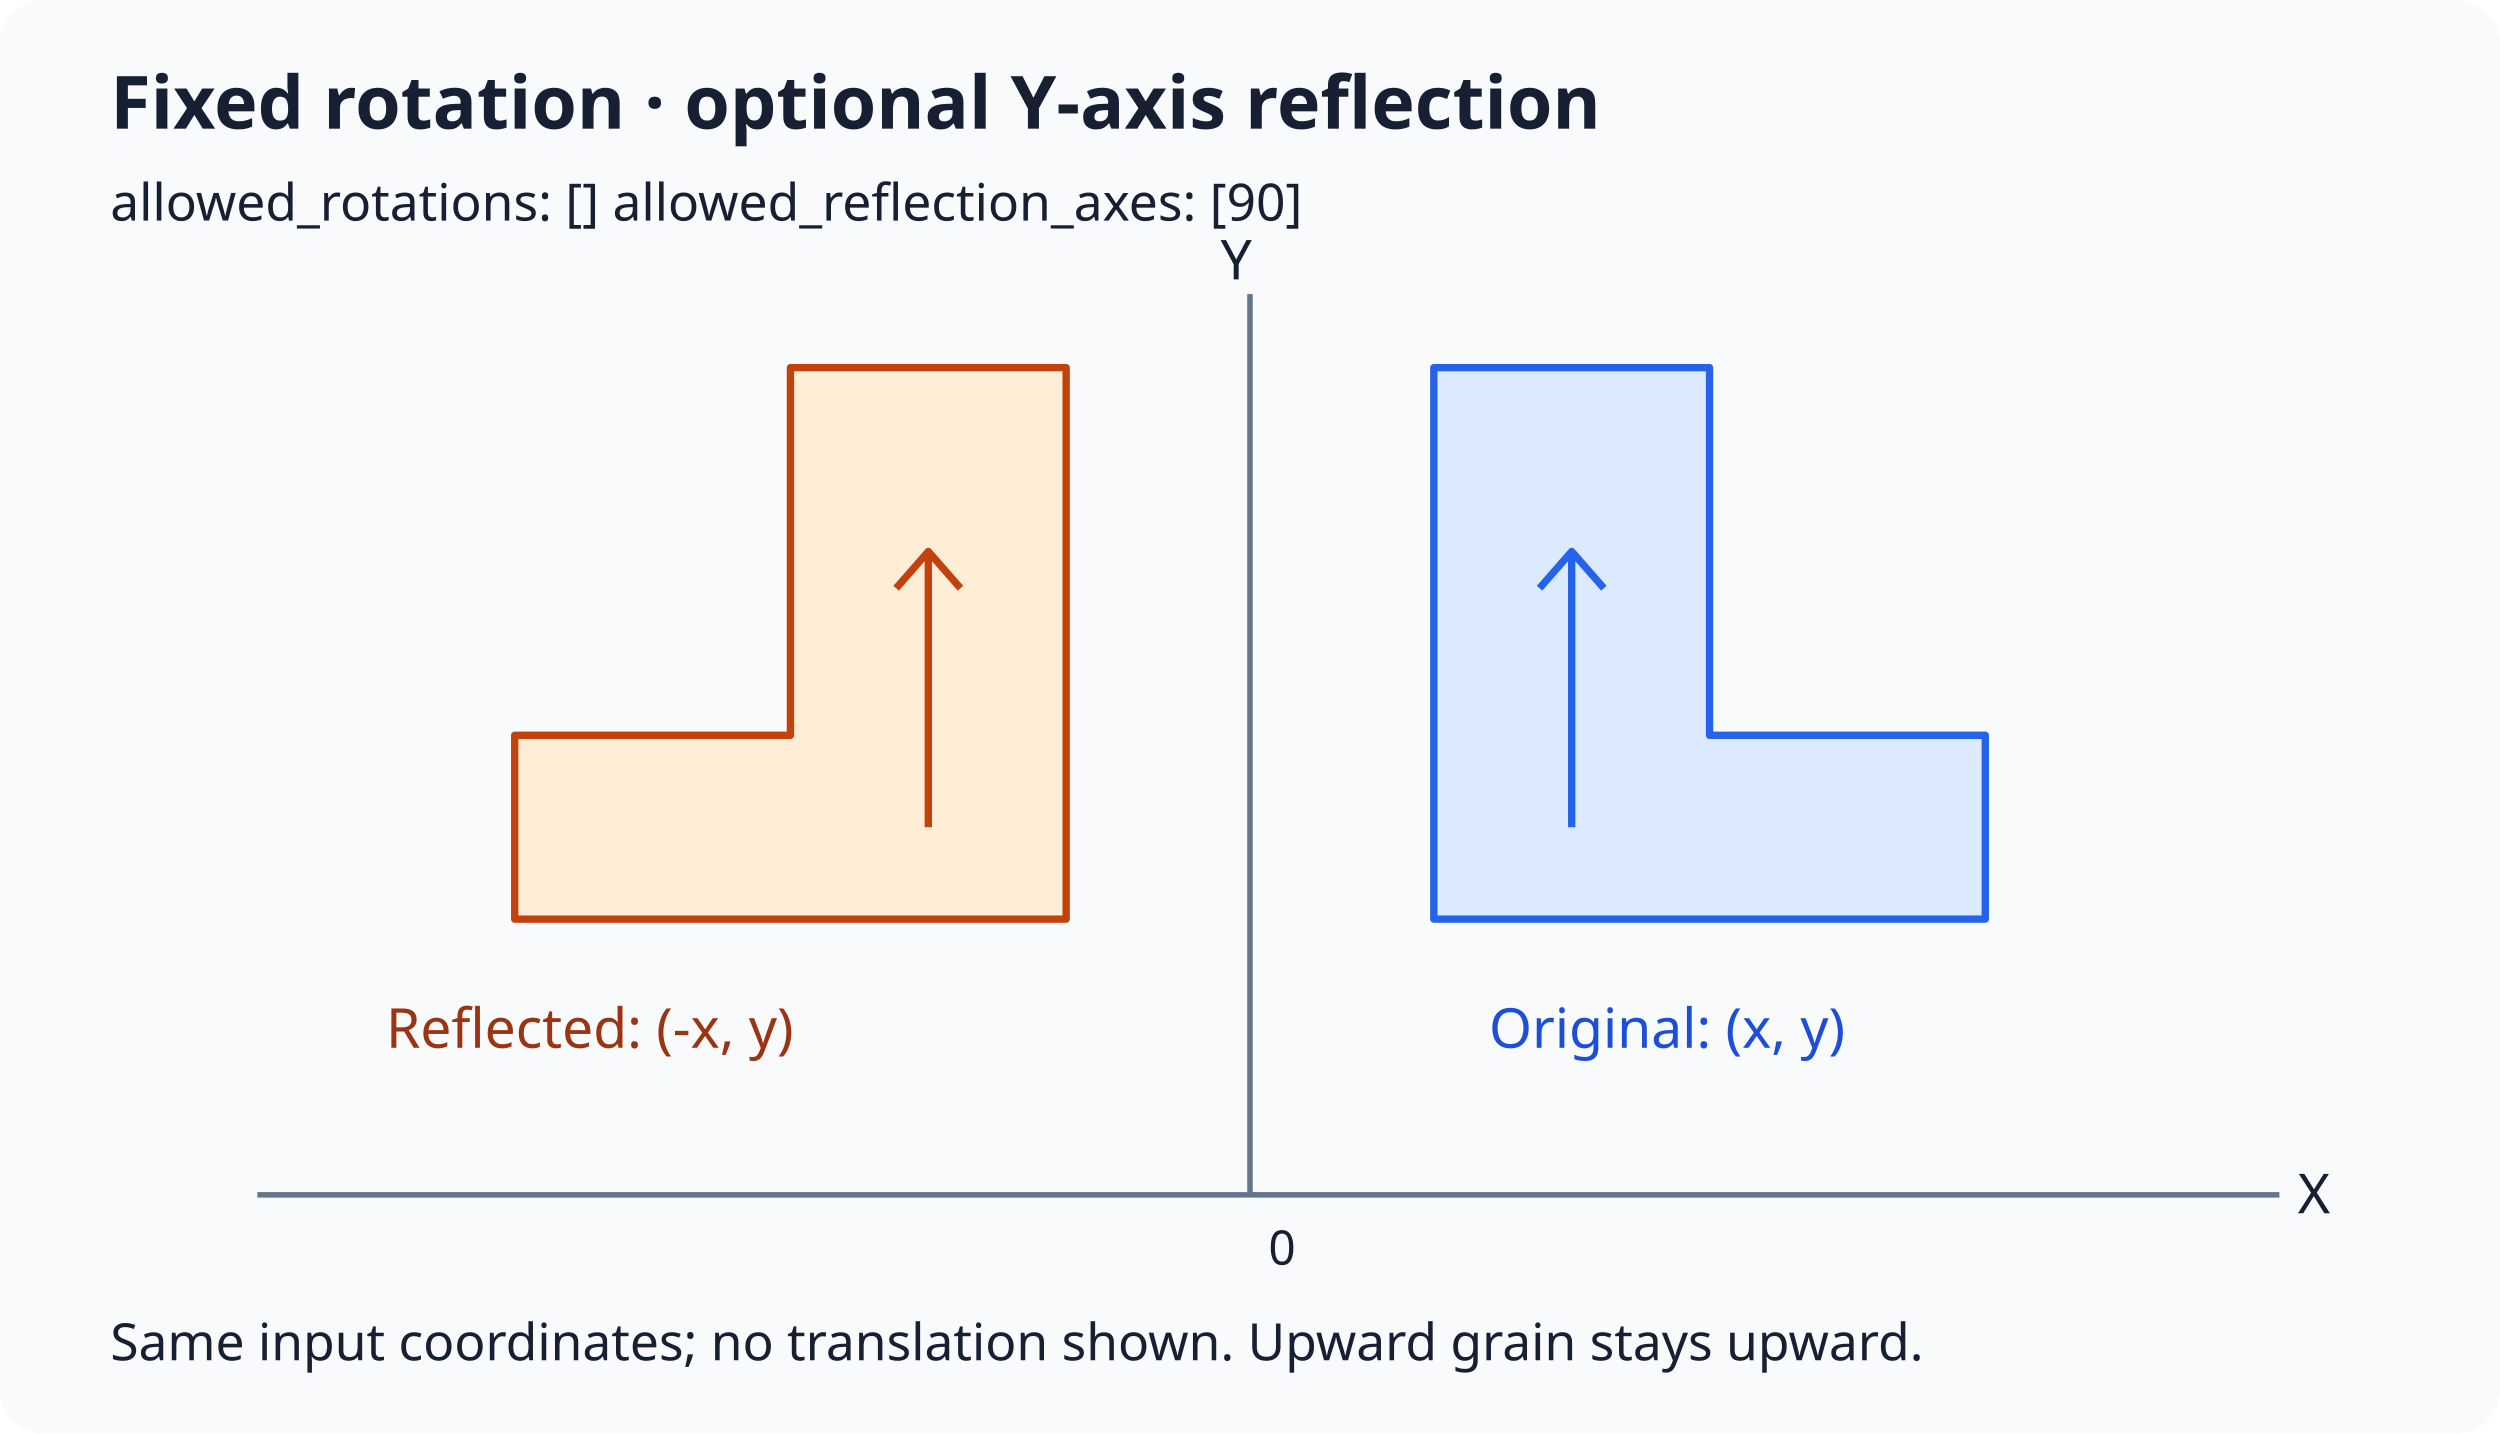
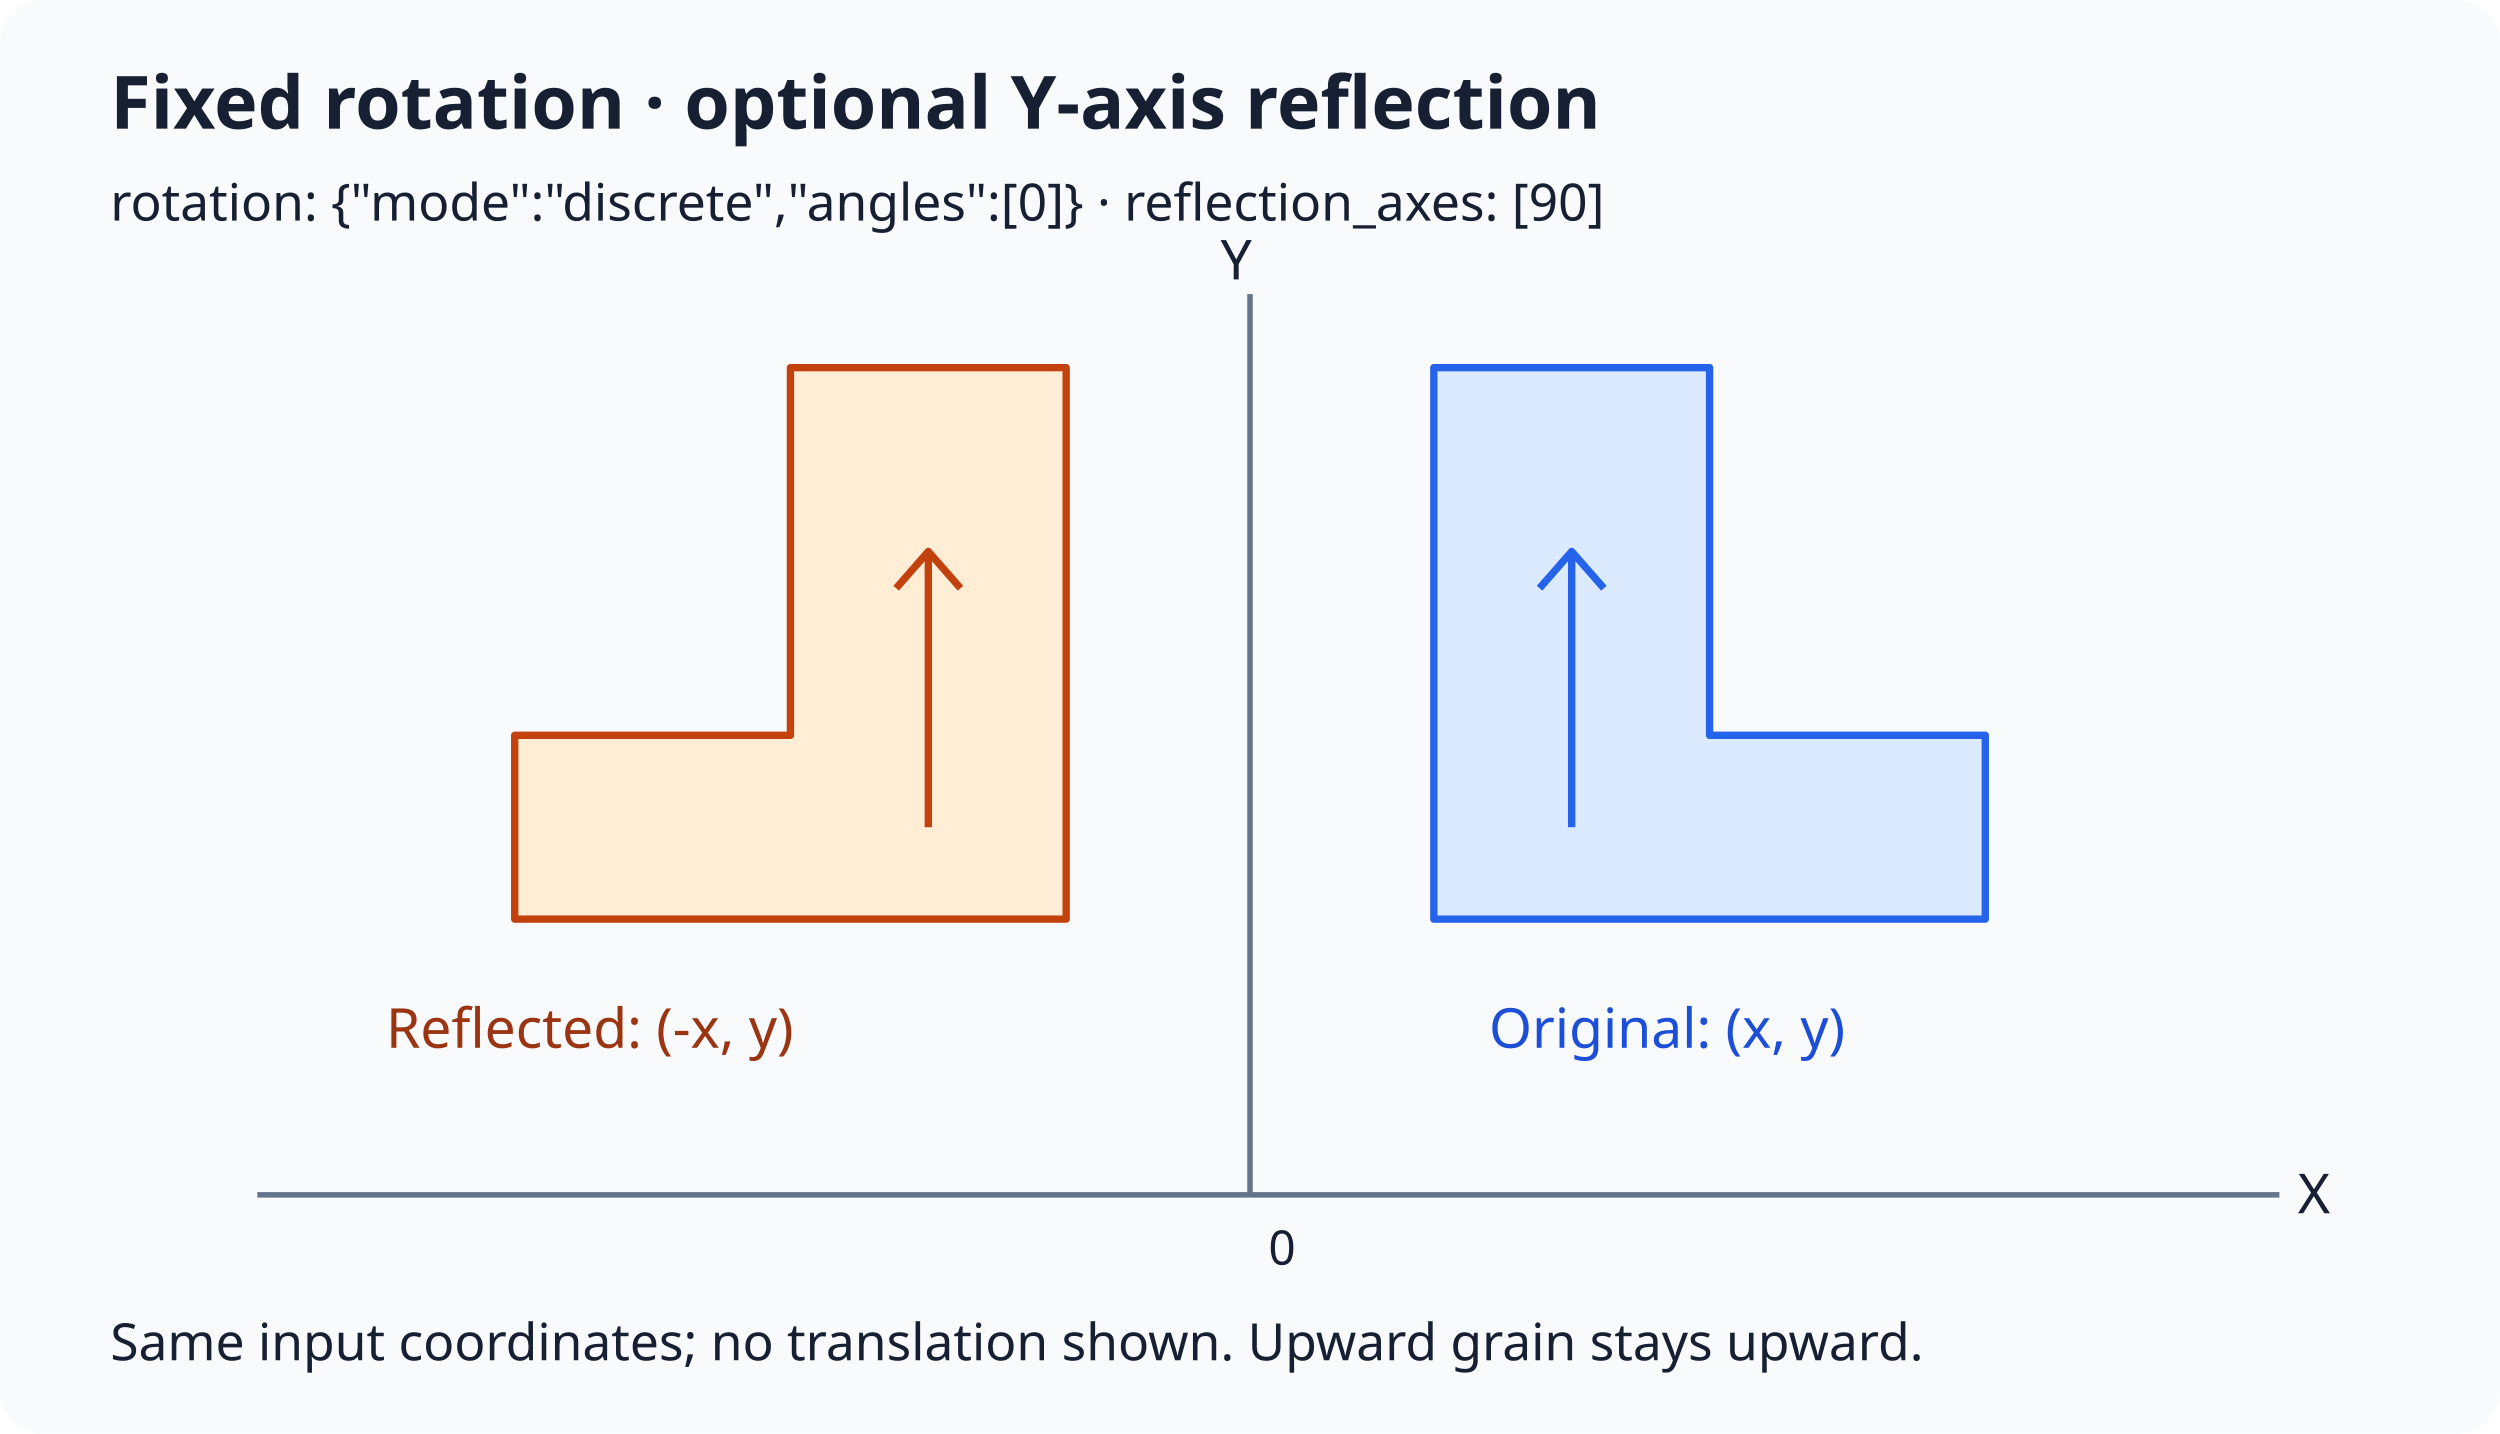
<svg xmlns="http://www.w3.org/2000/svg" viewBox="0 0 680 390" role="img" aria-labelledby="reflection-title reflection-description">
  <rect width="680" height="390" rx="12" fill="#f8fafc" />
  <g font-family="sans-serif" fill="#172033">
    <text x="30" y="35" font-size="20" font-weight="600">Fixed rotation · optional Y-axis reflection</text>
-     <text x="30" y="60" font-size="14">allowed_rotations: []    allowed_reflection_axes: [90]</text>
+     <text x="30" y="60" font-size="14">rotation: {"mode":"discrete","angles":[0]} · reflection_axes: [90]</text>
    <path d="M70 325 H620 M340 325 V80" stroke="#64748b" stroke-width="1.5" />
    <text x="625" y="330" font-size="15">X</text>
    <text x="332" y="76" font-size="15">Y</text>
    <text x="345" y="344" font-size="13">0</text>
    <g transform="translate(340 325) scale(25 -25)" stroke-width="0.08" stroke-linejoin="round">
      <path d="M2 3 H8 V5 H5 V9 H2 Z" fill="#dbeafe" stroke="#2563eb" />
      <path d="M-2 3 H-8 V5 H-5 V9 H-2 Z" fill="#ffedd5" stroke="#c2410c" />
      <path d="M3.5 4 V7 M3.15 6.6 L3.5 7 L3.85 6.6" fill="none" stroke="#2563eb" />
      <path d="M-3.5 4 V7 M-3.85 6.6 L-3.5 7 L-3.15 6.6" fill="none" stroke="#c2410c" />
    </g>
    <text x="105" y="285" font-size="15" fill="#9a3412">Reflected: (-x, y)</text>
    <text x="405" y="285" font-size="15" fill="#1d4ed8">Original: (x, y)</text>
    <text x="30" y="370" font-size="14">Same input coordinates; no translation shown. Upward grain stays upward.</text>
  </g>
</svg>
